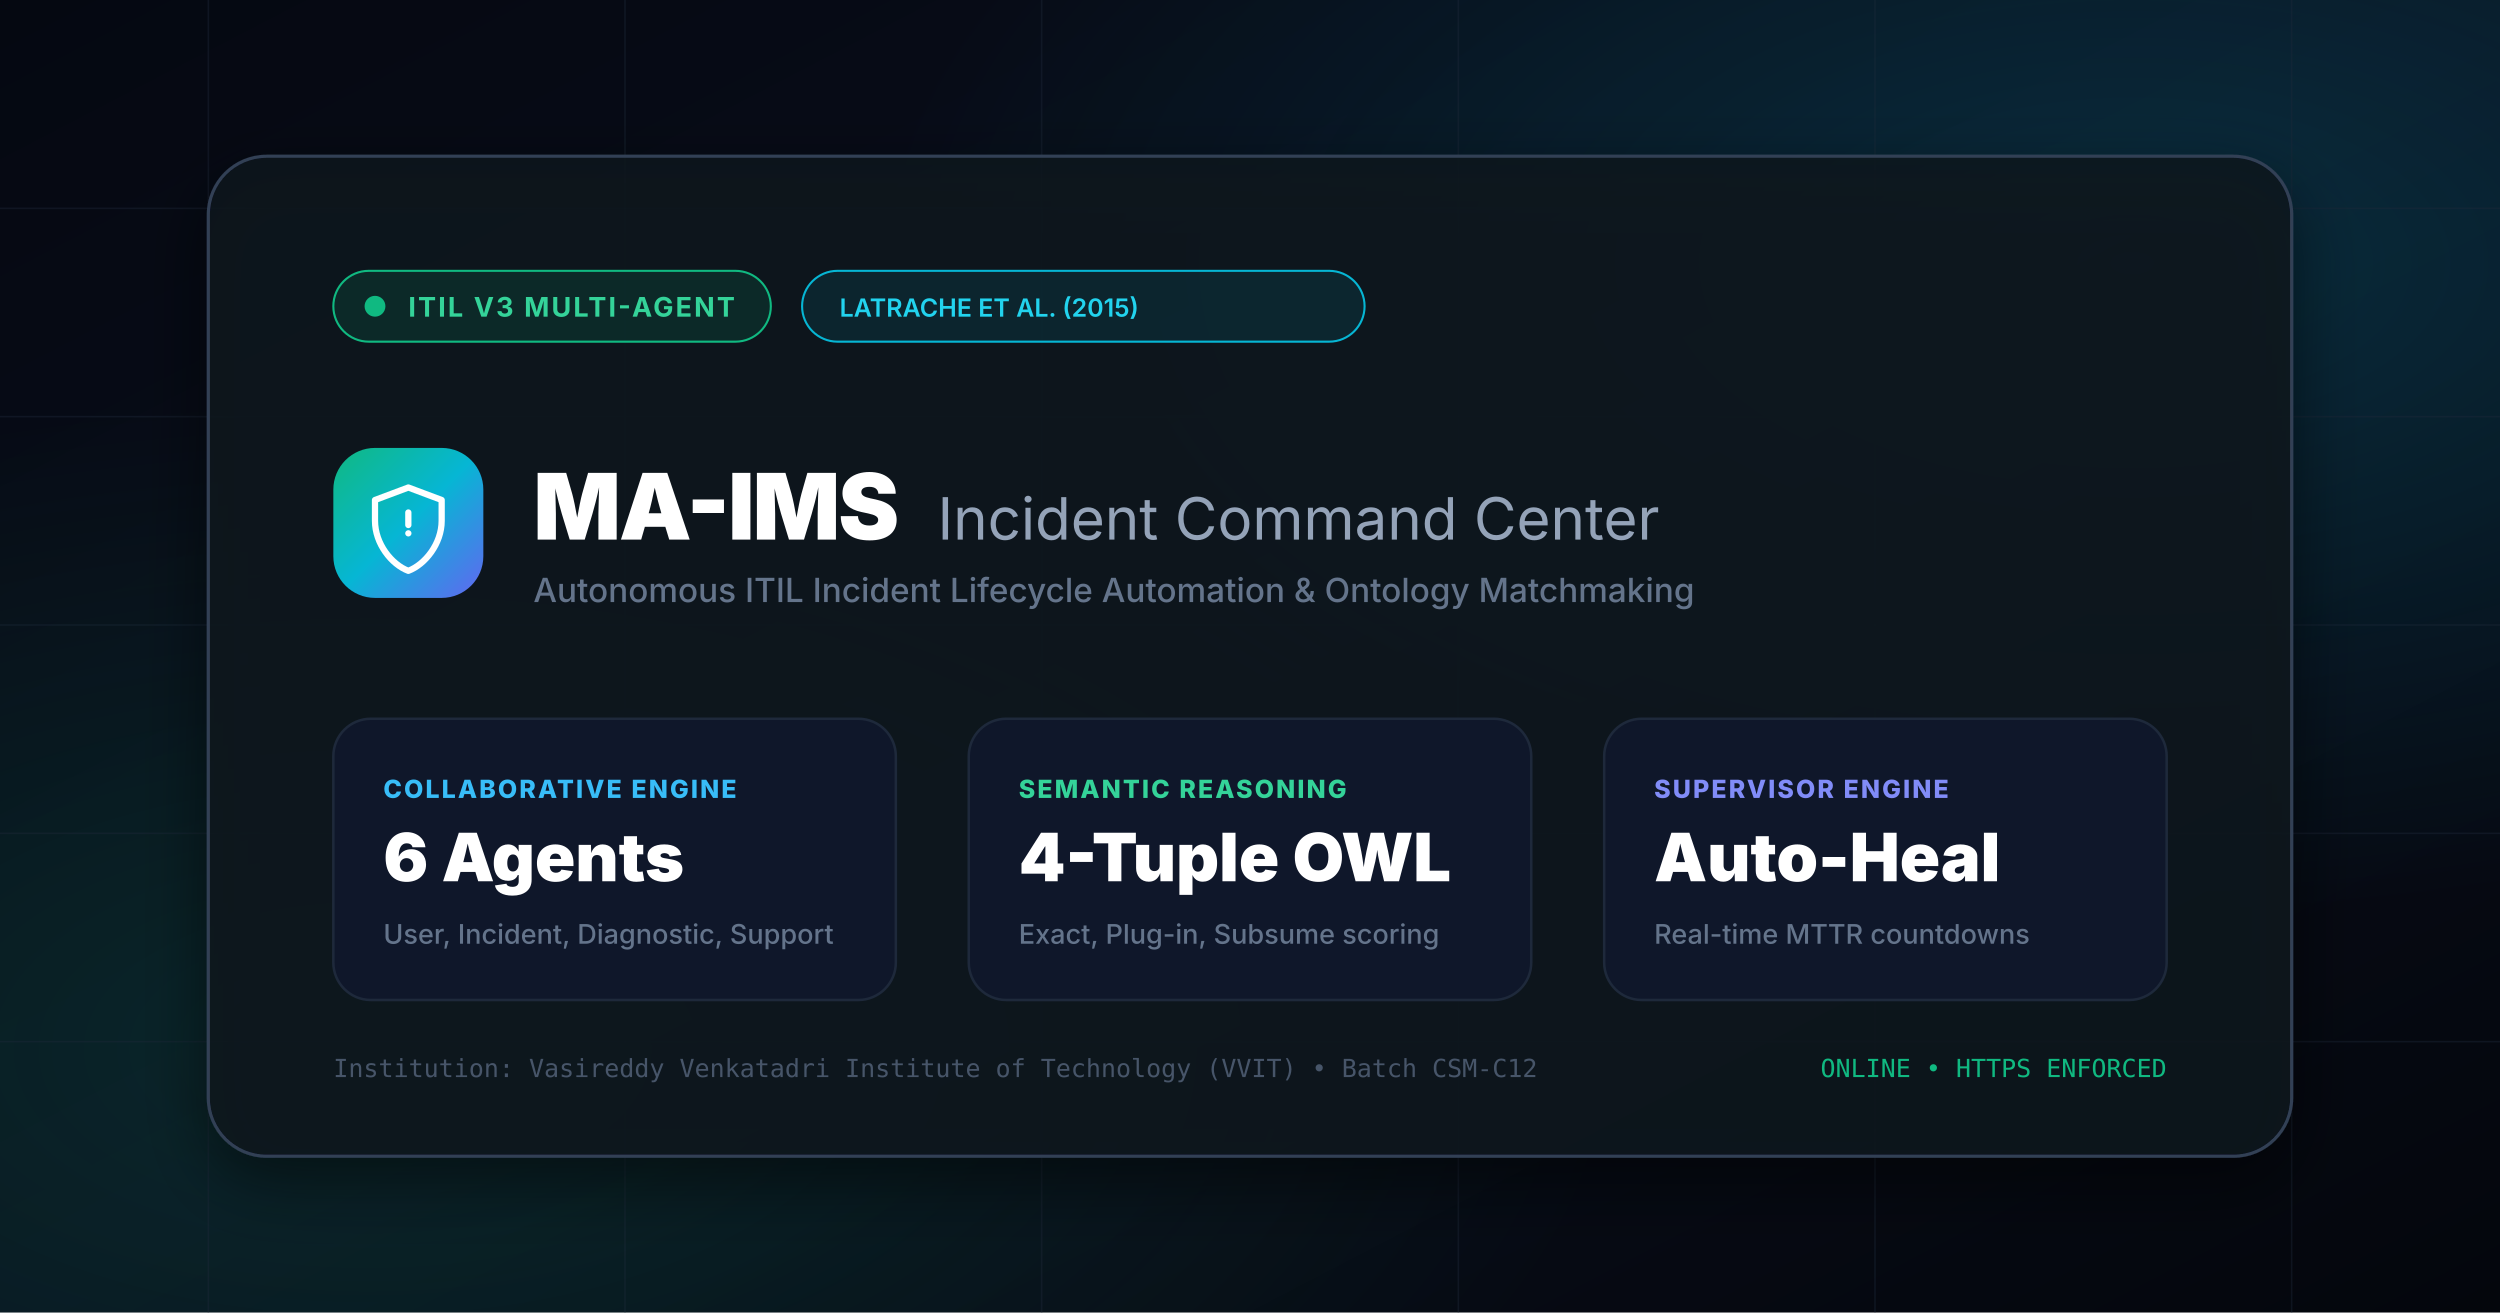
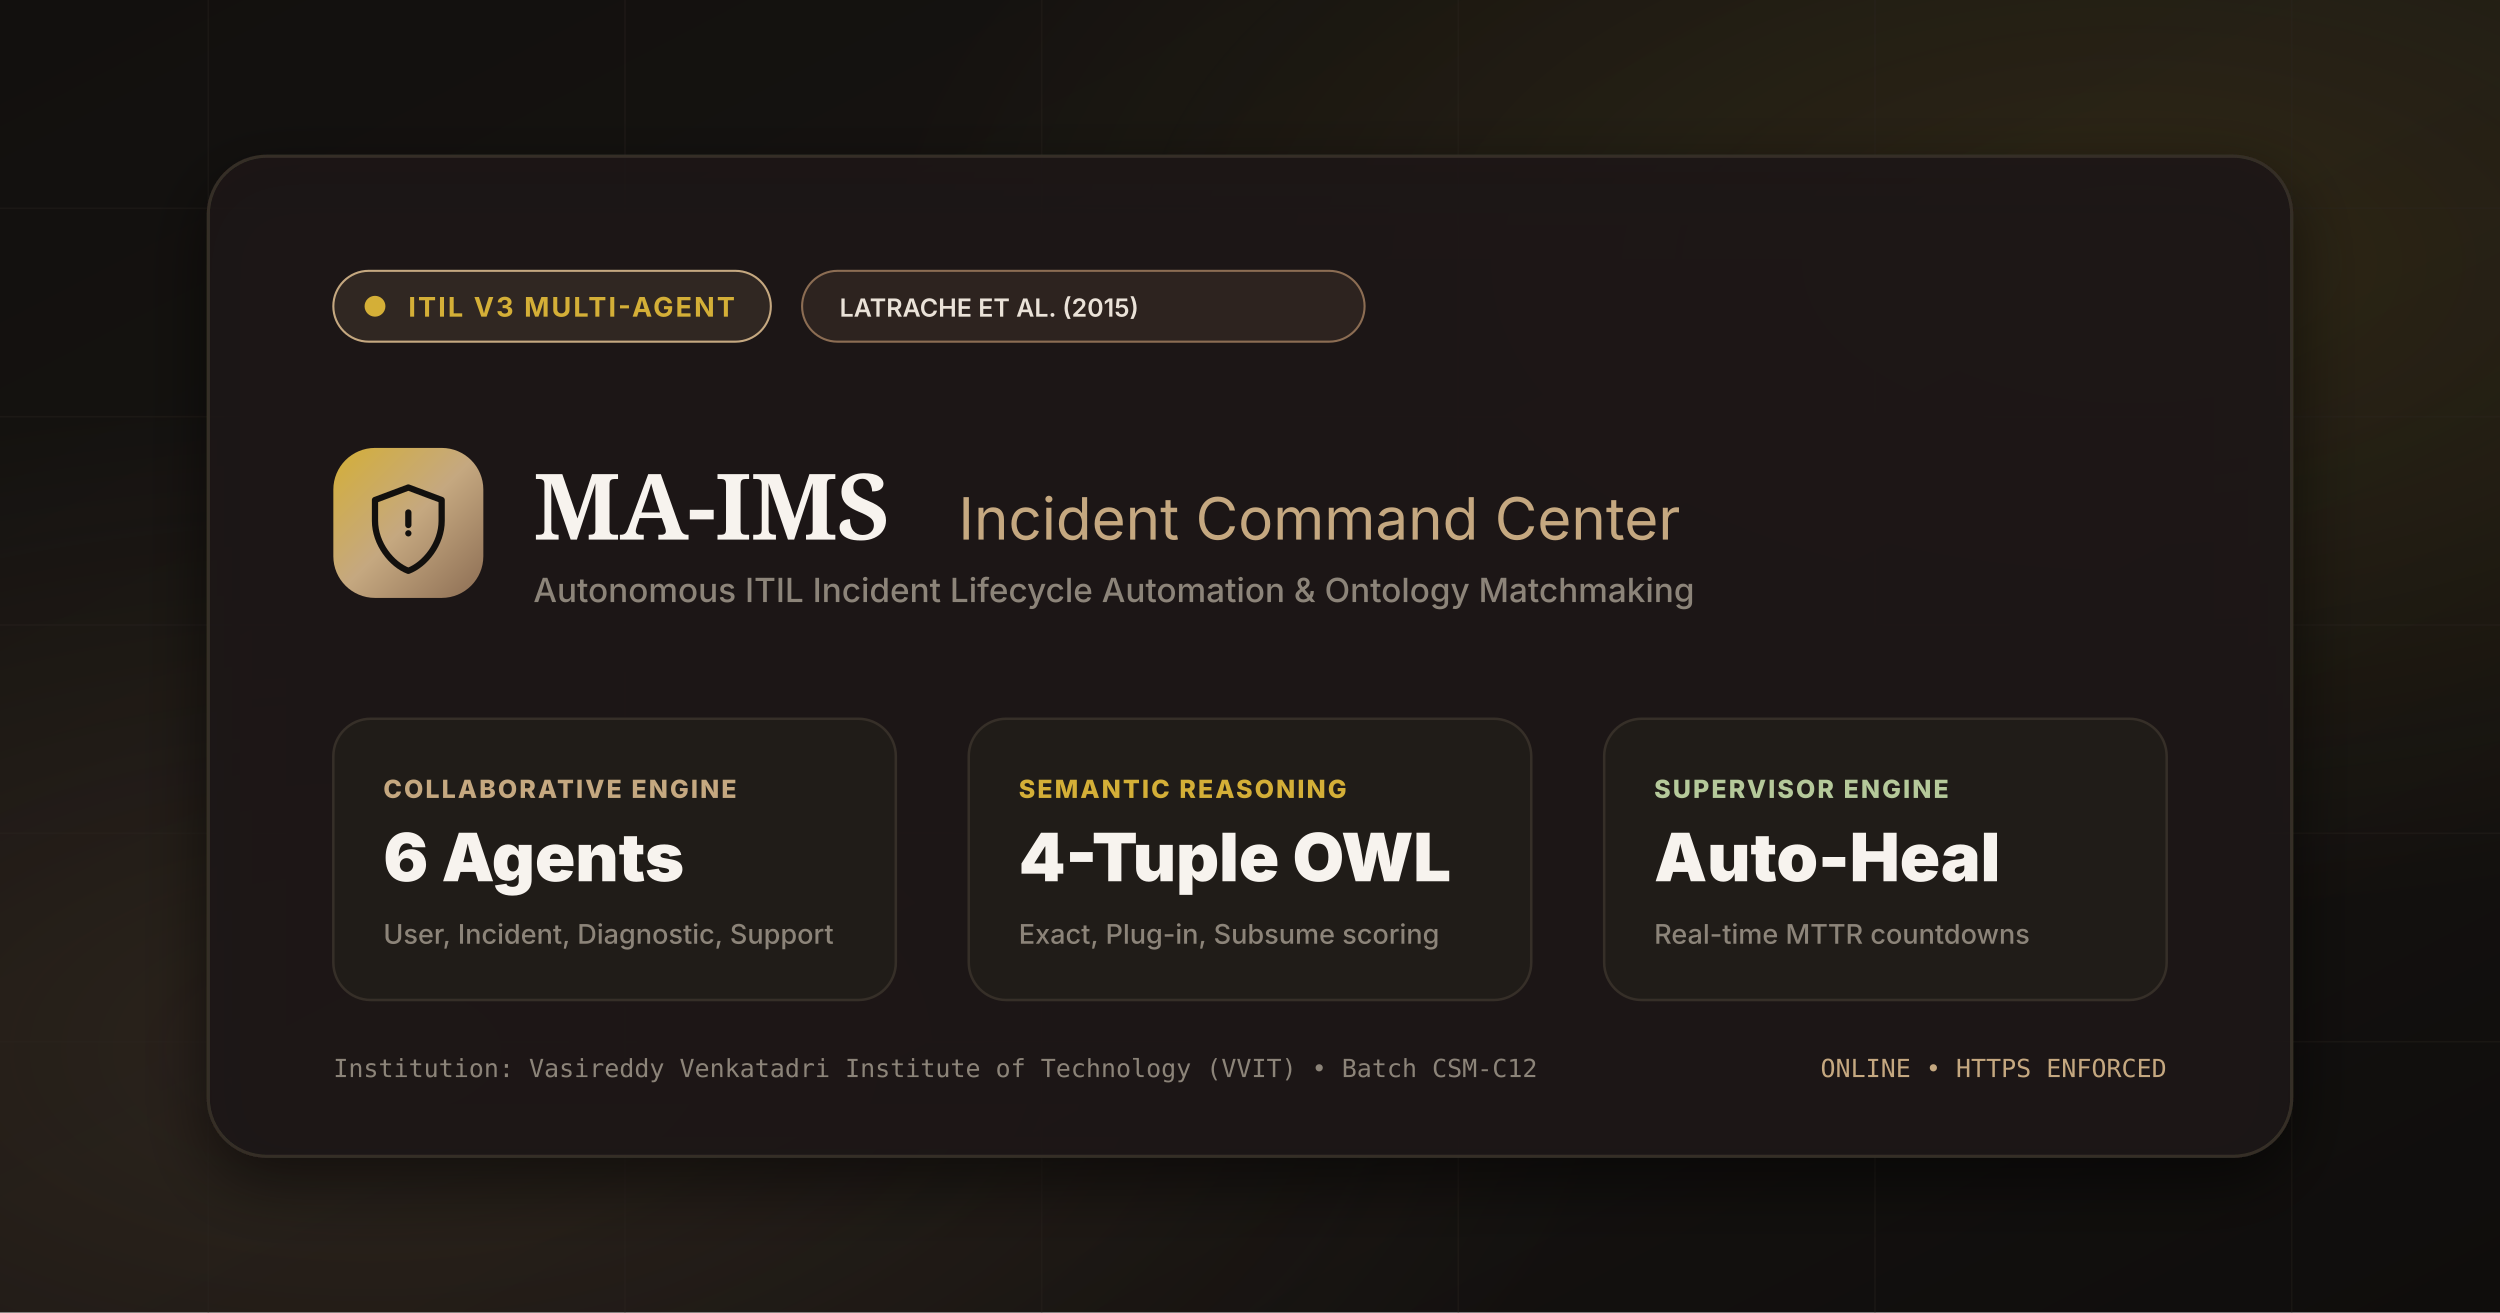
<svg xmlns="http://www.w3.org/2000/svg" viewBox="0 0 1200 630" width="1200" height="630">
  <defs>
    <linearGradient id="bg" x1="0%" y1="0%" x2="100%" y2="100%">
-       <stop offset="0%" stop-color="#050811" />
-       <stop offset="50%" stop-color="#090f1d" />
-       <stop offset="100%" stop-color="#04060c" />
+       <stop offset="0%" stop-color="#12100E" />
+       <stop offset="50%" stop-color="#181512" />
+       <stop offset="100%" stop-color="#0F0D0C" />
    </linearGradient>
    <linearGradient id="primaryGlow" x1="0%" y1="0%" x2="100%" y2="100%">
-       <stop offset="0%" stop-color="#10b981" />
-       <stop offset="50%" stop-color="#06b6d4" />
-       <stop offset="100%" stop-color="#6366f1" />
+       <stop offset="0%" stop-color="#D4AF37" />
+       <stop offset="50%" stop-color="#C5A880" />
+       <stop offset="100%" stop-color="#8C6D53" />
    </linearGradient>
    <radialGradient id="glowTopRight" cx="85%" cy="20%" r="50%">
-       <stop offset="0%" stop-color="#06b6d4" stop-opacity="0.18" />
-       <stop offset="100%" stop-color="#06b6d4" stop-opacity="0" />
+       <stop offset="0%" stop-color="#D4AF37" stop-opacity="0.12" />
+       <stop offset="100%" stop-color="#D4AF37" stop-opacity="0" />
    </radialGradient>
    <radialGradient id="glowBottomLeft" cx="15%" cy="80%" r="50%">
-       <stop offset="0%" stop-color="#10b981" stop-opacity="0.15" />
-       <stop offset="100%" stop-color="#10b981" stop-opacity="0" />
+       <stop offset="0%" stop-color="#A37B5C" stop-opacity="0.15" />
+       <stop offset="100%" stop-color="#A37B5C" stop-opacity="0" />
    </radialGradient>
    <filter id="shadow" x="-10%" y="-10%" width="120%" height="120%">
      <feDropShadow dx="0" dy="12" stdDeviation="16" flood-color="#000000" flood-opacity="0.6" />
    </filter>
  </defs>
  <rect width="1200" height="630" fill="url(#bg)" />
  <rect width="1200" height="630" fill="url(#glowTopRight)" />
  <rect width="1200" height="630" fill="url(#glowBottomLeft)" />
-   <g stroke="#1e293b" stroke-width="0.75" stroke-opacity="0.4">
+   <g stroke="#2D2620" stroke-width="0.75" stroke-opacity="0.35">
    <line x1="100" y1="0" x2="100" y2="630" />
    <line x1="300" y1="0" x2="300" y2="630" />
    <line x1="500" y1="0" x2="500" y2="630" />
    <line x1="700" y1="0" x2="700" y2="630" />
    <line x1="900" y1="0" x2="900" y2="630" />
    <line x1="1100" y1="0" x2="1100" y2="630" />
    <line x1="0" y1="100" x2="1200" y2="100" />
    <line x1="0" y1="200" x2="1200" y2="200" />
    <line x1="0" y1="300" x2="1200" y2="300" />
    <line x1="0" y1="400" x2="1200" y2="400" />
    <line x1="0" y1="500" x2="1200" y2="500" />
  </g>
  <g transform="translate(100, 75)">
-     <rect width="1000" height="480" rx="28" fill="#0b1222" fill-opacity="0.85" stroke="#334155" stroke-width="1.5" filter="url(#shadow)" />
+     <rect width="1000" height="480" rx="28" fill="#1A1714" fill-opacity="0.9" stroke="#362F28" stroke-width="1.5" filter="url(#shadow)" />
    <g transform="translate(60, 55)">
-       <rect width="210" height="34" rx="17" fill="#10b981" fill-opacity="0.12" stroke="#10b981" stroke-width="1" />
-       <circle cx="20" cy="17" r="5" fill="#10b981" />
-       <text x="36" y="22" fill="#34d399" font-family="Inter, sans-serif" font-size="13" font-weight="700" letter-spacing="1">ITIL V3 MULTI-AGENT</text>
+       <rect width="210" height="34" rx="17" fill="#C5A880" fill-opacity="0.12" stroke="#C5A880" stroke-width="1" />
+       <circle cx="20" cy="17" r="5" fill="#D4AF37" />
+       <text x="36" y="22" fill="#D4AF37" font-family="Inter, sans-serif" font-size="13" font-weight="700" letter-spacing="1">ITIL V3 MULTI-AGENT</text>
      <g transform="translate(225, 0)">
-         <rect width="270" height="34" rx="17" fill="#06b6d4" fill-opacity="0.1" stroke="#06b6d4" stroke-width="1" />
-         <text x="18" y="22" fill="#22d3ee" font-family="Inter, sans-serif" font-size="12" font-weight="600">LATRACHE ET AL. (2015)</text>
+         <rect width="270" height="34" rx="17" fill="#8C6D53" fill-opacity="0.15" stroke="#8C6D53" stroke-width="1" />
+         <text x="18" y="22" fill="#EAE2D8" font-family="Inter, sans-serif" font-size="12" font-weight="600">LATRACHE ET AL. (2015)</text>
      </g>
    </g>
    <g transform="translate(60, 140)">
      <rect width="72" height="72" rx="20" fill="url(#primaryGlow)" />
-       <g transform="translate(16, 16)" stroke="#ffffff" stroke-width="3" fill="none" stroke-linecap="round" stroke-linejoin="round">
+       <g transform="translate(16, 16)" stroke="#12100E" stroke-width="3" fill="none" stroke-linecap="round" stroke-linejoin="round">
        <path d="M20 3L4 9v10c0 11 8 21 16 24 8-3 16-13 16-24V9L20 3z" />
        <path d="M20 15v6" />
        <path d="M20 25h.01" />
      </g>
-       <text x="96" y="44" fill="#ffffff" font-family="Inter, sans-serif" font-size="44" font-weight="900" letter-spacing="-1">MA-IMS</text>
-       <text x="290" y="44" fill="#94a3b8" font-family="Inter, sans-serif" font-size="28" font-weight="400">Incident Command Center</text>
-       <text x="96" y="74" fill="#64748b" font-family="Inter, sans-serif" font-size="16" font-weight="500">Autonomous ITIL Incident Lifecycle Automation &amp; Ontology Matchmaking</text>
+       <text x="96" y="44" fill="#F7F3EE" font-family="Cinzel, Georgia, serif" font-size="44" font-weight="700" letter-spacing="-0.5">MA-IMS</text>
+       <text x="300" y="44" fill="#C5A880" font-family="Inter, sans-serif" font-size="28" font-weight="400">Incident Command Center</text>
+       <text x="96" y="74" fill="#8C8479" font-family="Inter, sans-serif" font-size="16" font-weight="500">Autonomous ITIL Incident Lifecycle Automation &amp; Ontology Matchmaking</text>
    </g>
    <g transform="translate(60, 270)">
-       <rect width="270" height="135" rx="18" fill="#0f172a" stroke="#1e293b" stroke-width="1.2" />
-       <text x="24" y="38" fill="#38bdf8" font-family="Inter, sans-serif" font-size="12" font-weight="800" letter-spacing="1">COLLABORATIVE ENGINE</text>
-       <text x="24" y="78" fill="#ffffff" font-family="Inter, sans-serif" font-size="32" font-weight="900">6 Agents</text>
-       <text x="24" y="108" fill="#64748b" font-family="Inter, sans-serif" font-size="13" font-weight="500">User, Incident, Diagnostic, Support</text>
+       <rect width="270" height="135" rx="18" fill="#201C18" stroke="#362F28" stroke-width="1.2" />
+       <text x="24" y="38" fill="#C5A880" font-family="Inter, sans-serif" font-size="12" font-weight="800" letter-spacing="1">COLLABORATIVE ENGINE</text>
+       <text x="24" y="78" fill="#F7F3EE" font-family="Inter, sans-serif" font-size="32" font-weight="900">6 Agents</text>
+       <text x="24" y="108" fill="#8C8479" font-family="Inter, sans-serif" font-size="13" font-weight="500">User, Incident, Diagnostic, Support</text>
      <g transform="translate(305, 0)">
-         <rect width="270" height="135" rx="18" fill="#0f172a" stroke="#1e293b" stroke-width="1.2" />
-         <text x="24" y="38" fill="#34d399" font-family="Inter, sans-serif" font-size="12" font-weight="800" letter-spacing="1">SEMANTIC REASONING</text>
-         <text x="24" y="78" fill="#ffffff" font-family="Inter, sans-serif" font-size="32" font-weight="900">4-Tuple OWL</text>
-         <text x="24" y="108" fill="#64748b" font-family="Inter, sans-serif" font-size="13" font-weight="500">Exact, Plug-in, Subsume scoring</text>
+         <rect width="270" height="135" rx="18" fill="#201C18" stroke="#362F28" stroke-width="1.2" />
+         <text x="24" y="38" fill="#D4AF37" font-family="Inter, sans-serif" font-size="12" font-weight="800" letter-spacing="1">SEMANTIC REASONING</text>
+         <text x="24" y="78" fill="#F7F3EE" font-family="Inter, sans-serif" font-size="32" font-weight="900">4-Tuple OWL</text>
+         <text x="24" y="108" fill="#8C8479" font-family="Inter, sans-serif" font-size="13" font-weight="500">Exact, Plug-in, Subsume scoring</text>
      </g>
      <g transform="translate(610, 0)">
-         <rect width="270" height="135" rx="18" fill="#0f172a" stroke="#1e293b" stroke-width="1.2" />
-         <text x="24" y="38" fill="#818cf8" font-family="Inter, sans-serif" font-size="12" font-weight="800" letter-spacing="1">SUPERVISOR ENGINE</text>
-         <text x="24" y="78" fill="#ffffff" font-family="Inter, sans-serif" font-size="32" font-weight="900">Auto-Heal</text>
-         <text x="24" y="108" fill="#64748b" font-family="Inter, sans-serif" font-size="13" font-weight="500">Real-time MTTR countdowns</text>
+         <rect width="270" height="135" rx="18" fill="#201C18" stroke="#362F28" stroke-width="1.2" />
+         <text x="24" y="38" fill="#B5C99A" font-family="Inter, sans-serif" font-size="12" font-weight="800" letter-spacing="1">SUPERVISOR ENGINE</text>
+         <text x="24" y="78" fill="#F7F3EE" font-family="Inter, sans-serif" font-size="32" font-weight="900">Auto-Heal</text>
+         <text x="24" y="108" fill="#8C8479" font-family="Inter, sans-serif" font-size="13" font-weight="500">Real-time MTTR countdowns</text>
      </g>
    </g>
    <g transform="translate(60, 442)">
-       <text x="0" y="0" fill="#475569" font-family="JetBrains Mono, monospace" font-size="12">Institution: Vasireddy Venkatadri Institute of Technology (VVIT) • Batch CSM-C12</text>
-       <text x="880" y="0" text-anchor="end" fill="#10b981" font-family="JetBrains Mono, monospace" font-size="12">ONLINE • HTTPS ENFORCED</text>
+       <text x="0" y="0" fill="#8C8479" font-family="JetBrains Mono, monospace" font-size="12">Institution: Vasireddy Venkatadri Institute of Technology (VVIT) • Batch CSM-C12</text>
+       <text x="880" y="0" text-anchor="end" fill="#C5A880" font-family="JetBrains Mono, monospace" font-size="12">ONLINE • HTTPS ENFORCED</text>
    </g>
  </g>
</svg>
